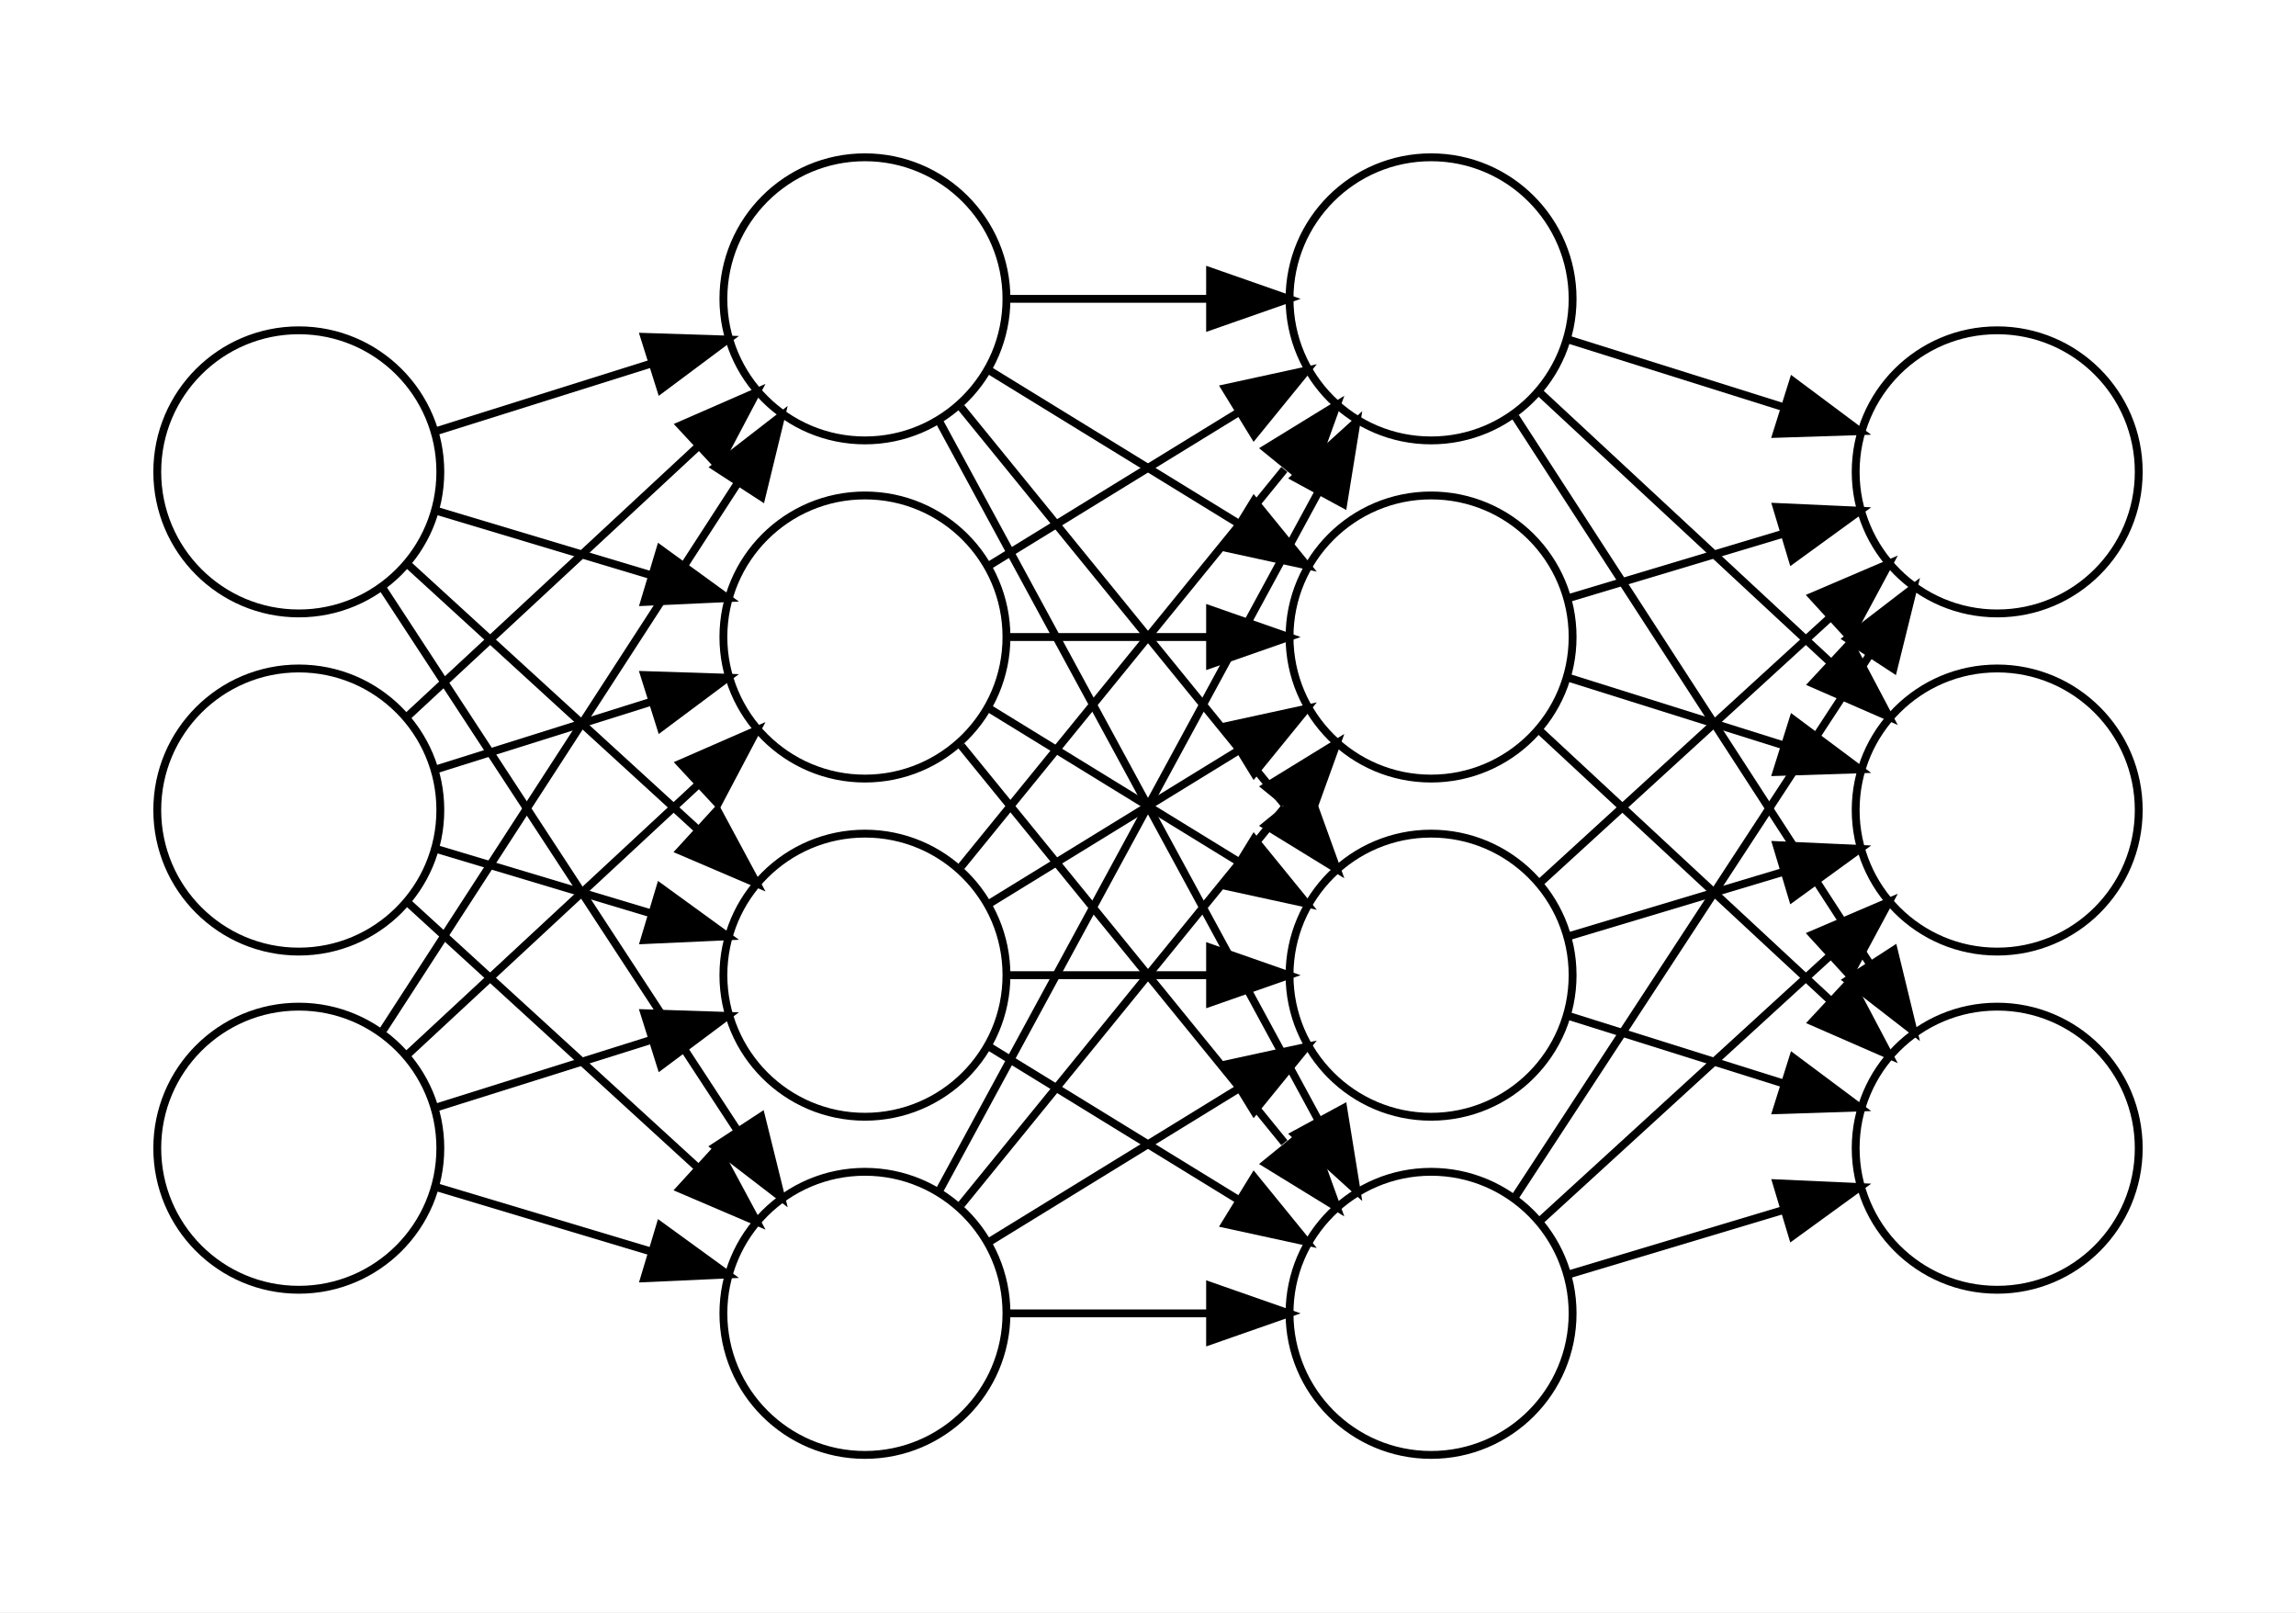
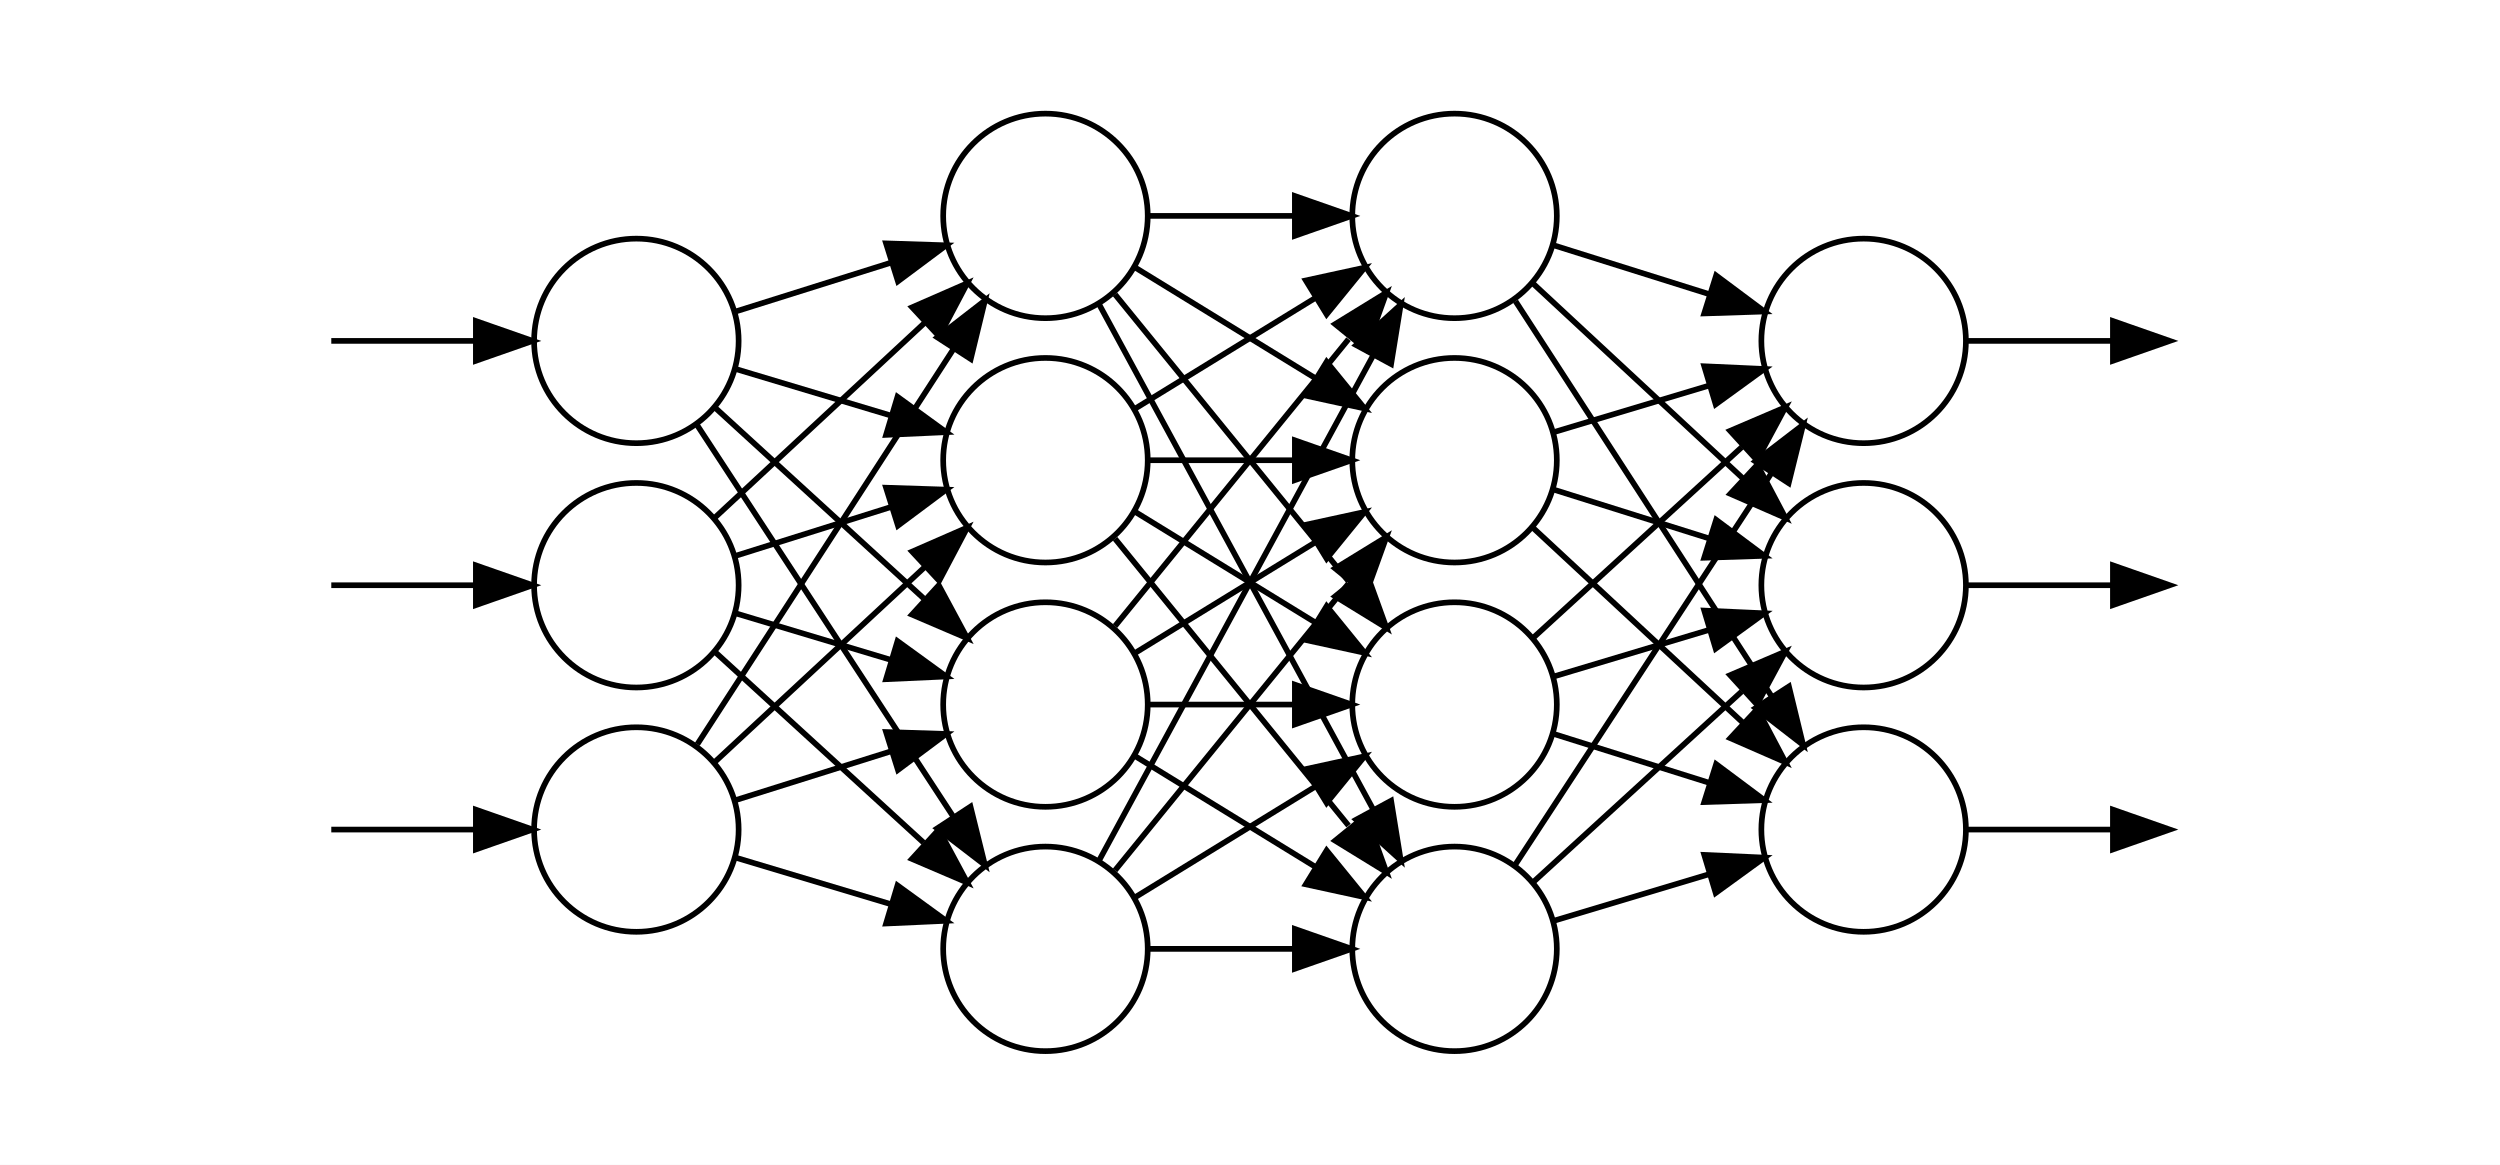
- <svg xmlns="http://www.w3.org/2000/svg" width="292pt" height="205pt" viewBox="0.00 0.00 292.00 205.00">
+ <svg xmlns="http://www.w3.org/2000/svg" width="440pt" height="205pt" viewBox="0.00 0.00 440.00 205.00">
  <g id="graph0" class="graph" transform="scale(1 1) rotate(0) translate(4 201)">
-     <polygon fill="white" stroke="none" points="-4,4 -4,-201 288,-201 288,4 -4,4" />
+     <polygon fill="white" stroke="none" points="-4,4 -4,-201 436,-201 436,4 -4,4" />
+     <g id="clust3" class="cluster">
+       <polygon fill="none" stroke="white" points="154,-8 154,-189 206,-189 206,-8 154,-8" />
+     </g>
+     <g id="clust4" class="cluster">
+       <polygon fill="none" stroke="white" points="226,-8 226,-189 278,-189 278,-8 226,-8" />
+     </g>
+     <g id="clust5" class="cluster">
+       <polygon fill="none" stroke="white" points="298,-29 298,-167 350,-167 350,-29 298,-29" />
+     </g>
    <g id="clust2" class="cluster">
-       <polygon fill="none" stroke="white" points="80,-8 80,-189 132,-189 132,-8 80,-8" />
-     </g>
-     <g id="clust1" class="cluster">
-       <polygon fill="none" stroke="white" points="8,-29 8,-167 60,-167 60,-29 8,-29" />
-     </g>
-     <g id="clust3" class="cluster">
-       <polygon fill="none" stroke="white" points="152,-8 152,-189 204,-189 204,-8 152,-8" />
-     </g>
-     <g id="clust4" class="cluster">
-       <polygon fill="none" stroke="white" points="224,-29 224,-167 276,-167 276,-29 224,-29" />
-     </g>
-     <g id="node1" class="node">
-       <ellipse fill="none" stroke="black" cx="34" cy="-98" rx="18" ry="18" />
-     </g>
+       <polygon fill="none" stroke="white" points="82,-29 82,-167 134,-167 134,-29 82,-29" />
+     </g>
+     <g id="node1" class="node" />
    <g id="node4" class="node">
-       <ellipse fill="none" stroke="black" cx="106" cy="-163" rx="18" ry="18" />
+       <ellipse fill="none" stroke="black" cx="108" cy="-141" rx="18" ry="18" />
    </g>
    <g id="edge1" class="edge">
-       <path fill="none" stroke="black" d="M47.839,-109.922C58.2,-119.543 72.962,-133.25 84.889,-144.325" />
-       <polygon fill="black" stroke="black" points="82.533,-146.914 92.242,-151.154 87.296,-141.784 82.533,-146.914" />
-     </g>
+       <path fill="none" stroke="black" d="M54.306,-141C62.42,-141 71.374,-141 79.562,-141" />
+       <polygon fill="black" stroke="black" points="79.752,-144.5 89.752,-141 79.752,-137.5 79.752,-144.5" />
+     </g>
+     <g id="node2" class="node" />
    <g id="node5" class="node">
-       <ellipse fill="none" stroke="black" cx="106" cy="-120" rx="18" ry="18" />
+       <ellipse fill="none" stroke="black" cx="108" cy="-98" rx="18" ry="18" />
    </g>
    <g id="edge2" class="edge">
-       <path fill="none" stroke="black" d="M51.589,-103.214C59.696,-105.762 69.646,-108.889 78.752,-111.751" />
-       <polygon fill="black" stroke="black" points="77.941,-115.164 88.53,-114.824 80.04,-108.486 77.941,-115.164" />
-     </g>
+       <path fill="none" stroke="black" d="M54.306,-98C62.42,-98 71.374,-98 79.562,-98" />
+       <polygon fill="black" stroke="black" points="79.752,-101.5 89.752,-98 79.752,-94.5 79.752,-101.5" />
+     </g>
+     <g id="node3" class="node" />
    <g id="node6" class="node">
-       <ellipse fill="none" stroke="black" cx="106" cy="-77" rx="18" ry="18" />
+       <ellipse fill="none" stroke="black" cx="108" cy="-55" rx="18" ry="18" />
    </g>
    <g id="edge3" class="edge">
-       <path fill="none" stroke="black" d="M51.589,-93.023C59.696,-90.591 69.646,-87.606 78.752,-84.874" />
-       <polygon fill="black" stroke="black" points="79.957,-88.167 88.53,-81.941 77.946,-81.462 79.957,-88.167" />
+       <path fill="none" stroke="black" d="M54.306,-55C62.42,-55 71.374,-55 79.562,-55" />
+       <polygon fill="black" stroke="black" points="79.752,-58.5 89.752,-55 79.752,-51.5 79.752,-58.5" />
    </g>
    <g id="node7" class="node">
-       <ellipse fill="none" stroke="black" cx="106" cy="-34" rx="18" ry="18" />
+       <ellipse fill="none" stroke="black" cx="180" cy="-163" rx="18" ry="18" />
    </g>
    <g id="edge4" class="edge">
-       <path fill="none" stroke="black" d="M47.839,-86.261C58.101,-76.879 72.681,-63.549 84.547,-52.7" />
-       <polygon fill="black" stroke="black" points="87.224,-54.995 92.242,-45.664 82.5,-49.829 87.224,-54.995" />
-     </g>
-     <g id="node2" class="node">
-       <ellipse fill="none" stroke="black" cx="34" cy="-55" rx="18" ry="18" />
+       <path fill="none" stroke="black" d="M125.589,-146.214C133.696,-148.762 143.646,-151.889 152.752,-154.751" />
+       <polygon fill="black" stroke="black" points="151.941,-158.164 162.53,-157.824 154.04,-151.486 151.941,-158.164" />
+     </g>
+     <g id="node8" class="node">
+       <ellipse fill="none" stroke="black" cx="180" cy="-120" rx="18" ry="18" />
    </g>
    <g id="edge5" class="edge">
-       <path fill="none" stroke="black" d="M44.733,-70.017C56.435,-88.071 76.206,-118.575 89.896,-139.696" />
-       <polygon fill="black" stroke="black" points="86.973,-141.623 95.35,-148.111 92.847,-137.815 86.973,-141.623" />
+       <path fill="none" stroke="black" d="M125.589,-136.023C133.696,-133.591 143.646,-130.606 152.752,-127.874" />
+       <polygon fill="black" stroke="black" points="153.958,-131.167 162.53,-124.941 151.946,-124.462 153.958,-131.167" />
+     </g>
+     <g id="node9" class="node">
+       <ellipse fill="none" stroke="black" cx="180" cy="-77" rx="18" ry="18" />
    </g>
    <g id="edge6" class="edge">
-       <path fill="none" stroke="black" d="M47.839,-66.922C58.2,-76.543 72.962,-90.25 84.889,-101.325" />
-       <polygon fill="black" stroke="black" points="82.533,-103.914 92.242,-108.154 87.296,-98.784 82.533,-103.914" />
+       <path fill="none" stroke="black" d="M121.839,-129.261C132.101,-119.879 146.681,-106.549 158.547,-95.7" />
+       <polygon fill="black" stroke="black" points="161.224,-97.995 166.242,-88.664 156.5,-92.829 161.224,-97.995" />
+     </g>
+     <g id="node10" class="node">
+       <ellipse fill="none" stroke="black" cx="180" cy="-34" rx="18" ry="18" />
    </g>
    <g id="edge7" class="edge">
-       <path fill="none" stroke="black" d="M51.589,-60.214C59.696,-62.762 69.646,-65.889 78.752,-68.751" />
-       <polygon fill="black" stroke="black" points="77.941,-72.164 88.53,-71.824 80.04,-65.486 77.941,-72.164" />
+       <path fill="none" stroke="black" d="M118.733,-126.122C130.383,-108.315 150.03,-78.283 163.712,-57.368" />
+       <polygon fill="black" stroke="black" points="166.804,-59.036 169.349,-48.752 160.946,-55.204 166.804,-59.036" />
    </g>
    <g id="edge8" class="edge">
-       <path fill="none" stroke="black" d="M51.589,-50.023C59.696,-47.591 69.646,-44.606 78.752,-41.874" />
-       <polygon fill="black" stroke="black" points="79.957,-45.167 88.53,-38.941 77.946,-38.462 79.957,-45.167" />
-     </g>
-     <g id="node3" class="node">
-       <ellipse fill="none" stroke="black" cx="34" cy="-141" rx="18" ry="18" />
+       <path fill="none" stroke="black" d="M121.839,-109.922C132.2,-119.543 146.962,-133.25 158.889,-144.325" />
+       <polygon fill="black" stroke="black" points="156.533,-146.914 166.242,-151.154 161.296,-141.784 156.533,-146.914" />
    </g>
    <g id="edge9" class="edge">
-       <path fill="none" stroke="black" d="M51.589,-146.214C59.696,-148.762 69.646,-151.889 78.752,-154.751" />
-       <polygon fill="black" stroke="black" points="77.941,-158.164 88.53,-157.824 80.04,-151.486 77.941,-158.164" />
+       <path fill="none" stroke="black" d="M125.589,-103.214C133.696,-105.762 143.646,-108.889 152.752,-111.751" />
+       <polygon fill="black" stroke="black" points="151.941,-115.164 162.53,-114.824 154.04,-108.486 151.941,-115.164" />
    </g>
    <g id="edge10" class="edge">
-       <path fill="none" stroke="black" d="M51.589,-136.023C59.696,-133.591 69.646,-130.606 78.752,-127.874" />
-       <polygon fill="black" stroke="black" points="79.957,-131.167 88.53,-124.941 77.946,-124.462 79.957,-131.167" />
+       <path fill="none" stroke="black" d="M125.589,-93.023C133.696,-90.591 143.646,-87.606 152.752,-84.874" />
+       <polygon fill="black" stroke="black" points="153.958,-88.167 162.53,-81.941 151.946,-81.462 153.958,-88.167" />
    </g>
    <g id="edge11" class="edge">
-       <path fill="none" stroke="black" d="M47.839,-129.261C58.101,-119.879 72.681,-106.549 84.547,-95.7" />
-       <polygon fill="black" stroke="black" points="87.224,-97.995 92.242,-88.664 82.5,-92.829 87.224,-97.995" />
+       <path fill="none" stroke="black" d="M121.839,-86.261C132.101,-76.879 146.681,-63.549 158.547,-52.7" />
+       <polygon fill="black" stroke="black" points="161.224,-54.995 166.242,-45.664 156.5,-49.829 161.224,-54.995" />
    </g>
    <g id="edge12" class="edge">
-       <path fill="none" stroke="black" d="M44.733,-126.122C56.383,-108.315 76.029,-78.283 89.712,-57.368" />
-       <polygon fill="black" stroke="black" points="92.804,-59.036 95.35,-48.752 86.946,-55.204 92.804,-59.036" />
-     </g>
-     <g id="node8" class="node">
-       <ellipse fill="none" stroke="black" cx="178" cy="-163" rx="18" ry="18" />
+       <path fill="none" stroke="black" d="M118.733,-70.017C130.435,-88.071 150.206,-118.575 163.896,-139.696" />
+       <polygon fill="black" stroke="black" points="160.973,-141.623 169.349,-148.111 166.848,-137.815 160.973,-141.623" />
    </g>
    <g id="edge13" class="edge">
-       <path fill="none" stroke="black" d="M124.303,-163C132.017,-163 141.288,-163 149.888,-163" />
-       <polygon fill="black" stroke="black" points="149.896,-166.5 159.896,-163 149.896,-159.5 149.896,-166.5" />
-     </g>
-     <g id="node9" class="node">
-       <ellipse fill="none" stroke="black" cx="178" cy="-120" rx="18" ry="18" />
+       <path fill="none" stroke="black" d="M121.839,-66.922C132.2,-76.543 146.962,-90.25 158.889,-101.325" />
+       <polygon fill="black" stroke="black" points="156.533,-103.914 166.242,-108.154 161.296,-98.784 156.533,-103.914" />
+     </g>
+     <g id="edge14" class="edge">
+       <path fill="none" stroke="black" d="M125.589,-60.214C133.696,-62.762 143.646,-65.889 152.752,-68.751" />
+       <polygon fill="black" stroke="black" points="151.941,-72.164 162.53,-71.824 154.04,-65.486 151.941,-72.164" />
+     </g>
+     <g id="edge15" class="edge">
+       <path fill="none" stroke="black" d="M125.589,-50.023C133.696,-47.591 143.646,-44.606 152.752,-41.874" />
+       <polygon fill="black" stroke="black" points="153.958,-45.167 162.53,-38.941 151.946,-38.462 153.958,-45.167" />
+     </g>
+     <g id="node11" class="node">
+       <ellipse fill="none" stroke="black" cx="252" cy="-163" rx="18" ry="18" />
+     </g>
+     <g id="edge16" class="edge">
+       <path fill="none" stroke="black" d="M198.303,-163C206.017,-163 215.288,-163 223.888,-163" />
+       <polygon fill="black" stroke="black" points="223.896,-166.5 233.896,-163 223.896,-159.5 223.896,-166.5" />
+     </g>
+     <g id="node12" class="node">
+       <ellipse fill="none" stroke="black" cx="252" cy="-120" rx="18" ry="18" />
+     </g>
+     <g id="edge20" class="edge">
+       <path fill="none" stroke="black" d="M195.845,-153.881C205.033,-148.237 217.032,-140.866 227.491,-134.441" />
+       <polygon fill="black" stroke="black" points="229.487,-137.323 236.176,-129.106 225.823,-131.358 229.487,-137.323" />
+     </g>
+     <g id="node13" class="node">
+       <ellipse fill="none" stroke="black" cx="252" cy="-77" rx="18" ry="18" />
+     </g>
+     <g id="edge24" class="edge">
+       <path fill="none" stroke="black" d="M192.247,-149.183C203.334,-135.562 220.441,-114.543 233.342,-98.694" />
+       <polygon fill="black" stroke="black" points="236.414,-100.465 240.012,-90.5 230.985,-96.046 236.414,-100.465" />
+     </g>
+     <g id="node14" class="node">
+       <ellipse fill="none" stroke="black" cx="252" cy="-34" rx="18" ry="18" />
+     </g>
+     <g id="edge28" class="edge">
+       <path fill="none" stroke="black" d="M189.444,-147.44C201.426,-125.357 223.484,-84.709 237.684,-58.54" />
+       <polygon fill="black" stroke="black" points="240.833,-60.074 242.526,-49.616 234.681,-56.736 240.833,-60.074" />
    </g>
    <g id="edge17" class="edge">
-       <path fill="none" stroke="black" d="M121.845,-153.881C131.033,-148.237 143.032,-140.866 153.491,-134.441" />
-       <polygon fill="black" stroke="black" points="155.487,-137.323 162.176,-129.106 151.823,-131.358 155.487,-137.323" />
-     </g>
-     <g id="node10" class="node">
-       <ellipse fill="none" stroke="black" cx="178" cy="-77" rx="18" ry="18" />
+       <path fill="none" stroke="black" d="M195.845,-129.119C205.033,-134.763 217.032,-142.134 227.491,-148.559" />
+       <polygon fill="black" stroke="black" points="225.823,-151.642 236.176,-153.894 229.487,-145.677 225.823,-151.642" />
    </g>
    <g id="edge21" class="edge">
-       <path fill="none" stroke="black" d="M118.247,-149.183C129.334,-135.562 146.441,-114.543 159.342,-98.694" />
-       <polygon fill="black" stroke="black" points="162.414,-100.465 166.012,-90.5 156.985,-96.046 162.414,-100.465" />
-     </g>
-     <g id="node11" class="node">
-       <ellipse fill="none" stroke="black" cx="178" cy="-34" rx="18" ry="18" />
+       <path fill="none" stroke="black" d="M198.303,-120C206.017,-120 215.288,-120 223.888,-120" />
+       <polygon fill="black" stroke="black" points="223.896,-123.5 233.896,-120 223.896,-116.5 223.896,-123.5" />
    </g>
    <g id="edge25" class="edge">
-       <path fill="none" stroke="black" d="M115.444,-147.44C127.426,-125.357 149.484,-84.709 163.684,-58.54" />
-       <polygon fill="black" stroke="black" points="166.833,-60.074 168.526,-49.616 160.681,-56.736 166.833,-60.074" />
-     </g>
-     <g id="edge14" class="edge">
-       <path fill="none" stroke="black" d="M121.845,-129.119C131.033,-134.763 143.032,-142.134 153.491,-148.559" />
-       <polygon fill="black" stroke="black" points="151.823,-151.642 162.176,-153.894 155.487,-145.677 151.823,-151.642" />
+       <path fill="none" stroke="black" d="M195.845,-110.881C205.033,-105.237 217.032,-97.866 227.491,-91.441" />
+       <polygon fill="black" stroke="black" points="229.487,-94.323 236.176,-86.106 225.823,-88.358 229.487,-94.323" />
+     </g>
+     <g id="edge29" class="edge">
+       <path fill="none" stroke="black" d="M192.247,-106.183C203.334,-92.561 220.441,-71.543 233.342,-55.694" />
+       <polygon fill="black" stroke="black" points="236.414,-57.465 240.012,-47.5 230.985,-53.046 236.414,-57.465" />
    </g>
    <g id="edge18" class="edge">
-       <path fill="none" stroke="black" d="M124.303,-120C132.017,-120 141.288,-120 149.888,-120" />
-       <polygon fill="black" stroke="black" points="149.896,-123.5 159.896,-120 149.896,-116.5 149.896,-123.5" />
+       <path fill="none" stroke="black" d="M192.247,-90.817C203.334,-104.438 220.441,-125.457 233.342,-141.306" />
+       <polygon fill="black" stroke="black" points="230.985,-143.954 240.012,-149.5 236.414,-139.535 230.985,-143.954" />
    </g>
    <g id="edge22" class="edge">
-       <path fill="none" stroke="black" d="M121.845,-110.881C131.033,-105.237 143.032,-97.866 153.491,-91.441" />
-       <polygon fill="black" stroke="black" points="155.487,-94.323 162.176,-86.106 151.823,-88.358 155.487,-94.323" />
+       <path fill="none" stroke="black" d="M195.845,-86.119C205.033,-91.763 217.032,-99.134 227.491,-105.559" />
+       <polygon fill="black" stroke="black" points="225.823,-108.642 236.176,-110.894 229.487,-102.677 225.823,-108.642" />
    </g>
    <g id="edge26" class="edge">
-       <path fill="none" stroke="black" d="M118.247,-106.183C129.334,-92.561 146.441,-71.543 159.342,-55.694" />
-       <polygon fill="black" stroke="black" points="162.414,-57.465 166.012,-47.5 156.985,-53.046 162.414,-57.465" />
-     </g>
-     <g id="edge15" class="edge">
-       <path fill="none" stroke="black" d="M118.247,-90.817C129.334,-104.438 146.441,-125.457 159.342,-141.306" />
-       <polygon fill="black" stroke="black" points="156.985,-143.954 166.012,-149.5 162.414,-139.535 156.985,-143.954" />
+       <path fill="none" stroke="black" d="M198.303,-77C206.017,-77 215.288,-77 223.888,-77" />
+       <polygon fill="black" stroke="black" points="223.896,-80.5 233.896,-77 223.896,-73.5 223.896,-80.5" />
+     </g>
+     <g id="edge30" class="edge">
+       <path fill="none" stroke="black" d="M195.845,-67.881C205.033,-62.237 217.032,-54.866 227.491,-48.441" />
+       <polygon fill="black" stroke="black" points="229.487,-51.322 236.176,-43.106 225.823,-45.358 229.487,-51.322" />
    </g>
    <g id="edge19" class="edge">
-       <path fill="none" stroke="black" d="M121.845,-86.119C131.033,-91.763 143.032,-99.134 153.491,-105.559" />
-       <polygon fill="black" stroke="black" points="151.823,-108.642 162.176,-110.894 155.487,-102.677 151.823,-108.642" />
+       <path fill="none" stroke="black" d="M189.444,-49.56C201.426,-71.643 223.484,-112.291 237.684,-138.46" />
+       <polygon fill="black" stroke="black" points="234.681,-140.264 242.526,-147.384 240.833,-136.926 234.681,-140.264" />
    </g>
    <g id="edge23" class="edge">
-       <path fill="none" stroke="black" d="M124.303,-77C132.017,-77 141.288,-77 149.888,-77" />
-       <polygon fill="black" stroke="black" points="149.896,-80.5 159.896,-77 149.896,-73.5 149.896,-80.5" />
+       <path fill="none" stroke="black" d="M192.247,-47.817C203.334,-61.438 220.441,-82.457 233.342,-98.306" />
+       <polygon fill="black" stroke="black" points="230.985,-100.954 240.012,-106.5 236.414,-96.535 230.985,-100.954" />
    </g>
    <g id="edge27" class="edge">
-       <path fill="none" stroke="black" d="M121.845,-67.881C131.033,-62.237 143.032,-54.866 153.491,-48.441" />
-       <polygon fill="black" stroke="black" points="155.487,-51.322 162.176,-43.106 151.823,-45.358 155.487,-51.322" />
-     </g>
-     <g id="edge16" class="edge">
-       <path fill="none" stroke="black" d="M115.444,-49.56C127.426,-71.643 149.484,-112.291 163.684,-138.46" />
-       <polygon fill="black" stroke="black" points="160.681,-140.264 168.526,-147.384 166.833,-136.926 160.681,-140.264" />
-     </g>
-     <g id="edge20" class="edge">
-       <path fill="none" stroke="black" d="M118.247,-47.817C129.334,-61.438 146.441,-82.457 159.342,-98.306" />
-       <polygon fill="black" stroke="black" points="156.985,-100.954 166.012,-106.5 162.414,-96.535 156.985,-100.954" />
-     </g>
-     <g id="edge24" class="edge">
-       <path fill="none" stroke="black" d="M121.845,-43.119C131.033,-48.763 143.032,-56.134 153.491,-62.559" />
-       <polygon fill="black" stroke="black" points="151.823,-65.642 162.176,-67.894 155.487,-59.678 151.823,-65.642" />
-     </g>
-     <g id="edge28" class="edge">
-       <path fill="none" stroke="black" d="M124.303,-34C132.017,-34 141.288,-34 149.888,-34" />
-       <polygon fill="black" stroke="black" points="149.896,-37.5 159.896,-34 149.896,-30.5 149.896,-37.5" />
-     </g>
-     <g id="node12" class="node">
-       <ellipse fill="none" stroke="black" cx="250" cy="-55" rx="18" ry="18" />
-     </g>
-     <g id="edge29" class="edge">
-       <path fill="none" stroke="black" d="M188.733,-147.983C200.435,-129.929 220.206,-99.425 233.896,-78.303" />
-       <polygon fill="black" stroke="black" points="236.848,-80.185 239.349,-69.889 230.973,-76.377 236.848,-80.185" />
-     </g>
-     <g id="node13" class="node">
-       <ellipse fill="none" stroke="black" cx="250" cy="-141" rx="18" ry="18" />
+       <path fill="none" stroke="black" d="M195.845,-43.119C205.033,-48.763 217.032,-56.134 227.491,-62.559" />
+       <polygon fill="black" stroke="black" points="225.823,-65.642 236.176,-67.894 229.487,-59.678 225.823,-65.642" />
+     </g>
+     <g id="edge31" class="edge">
+       <path fill="none" stroke="black" d="M198.303,-34C206.017,-34 215.288,-34 223.888,-34" />
+       <polygon fill="black" stroke="black" points="223.896,-37.5 233.896,-34 223.896,-30.5 223.896,-37.5" />
+     </g>
+     <g id="node15" class="node">
+       <ellipse fill="none" stroke="black" cx="324" cy="-98" rx="18" ry="18" />
+     </g>
+     <g id="edge32" class="edge">
+       <path fill="none" stroke="black" d="M265.839,-151.078C276.2,-141.457 290.962,-127.75 302.889,-116.675" />
+       <polygon fill="black" stroke="black" points="305.296,-119.216 310.242,-109.846 300.533,-114.086 305.296,-119.216" />
+     </g>
+     <g id="node16" class="node">
+       <ellipse fill="none" stroke="black" cx="324" cy="-55" rx="18" ry="18" />
+     </g>
+     <g id="edge36" class="edge">
+       <path fill="none" stroke="black" d="M262.733,-147.983C274.435,-129.929 294.206,-99.425 307.896,-78.303" />
+       <polygon fill="black" stroke="black" points="310.848,-80.185 313.349,-69.889 304.973,-76.377 310.848,-80.185" />
+     </g>
+     <g id="node17" class="node">
+       <ellipse fill="none" stroke="black" cx="324" cy="-141" rx="18" ry="18" />
+     </g>
+     <g id="edge40" class="edge">
+       <path fill="none" stroke="black" d="M269.589,-157.786C277.696,-155.238 287.646,-152.111 296.752,-149.249" />
+       <polygon fill="black" stroke="black" points="298.04,-152.514 306.53,-146.176 295.941,-145.836 298.04,-152.514" />
    </g>
    <g id="edge33" class="edge">
-       <path fill="none" stroke="black" d="M195.589,-157.786C203.696,-155.238 213.646,-152.111 222.752,-149.249" />
-       <polygon fill="black" stroke="black" points="224.04,-152.514 232.53,-146.176 221.941,-145.836 224.04,-152.514" />
-     </g>
-     <g id="node14" class="node">
-       <ellipse fill="none" stroke="black" cx="250" cy="-98" rx="18" ry="18" />
+       <path fill="none" stroke="black" d="M269.589,-114.786C277.696,-112.238 287.646,-109.111 296.752,-106.249" />
+       <polygon fill="black" stroke="black" points="298.04,-109.514 306.53,-103.176 295.941,-102.836 298.04,-109.514" />
    </g>
    <g id="edge37" class="edge">
-       <path fill="none" stroke="black" d="M191.839,-151.078C202.2,-141.457 216.962,-127.75 228.889,-116.675" />
-       <polygon fill="black" stroke="black" points="231.296,-119.216 236.242,-109.846 226.533,-114.086 231.296,-119.216" />
-     </g>
-     <g id="edge30" class="edge">
-       <path fill="none" stroke="black" d="M191.839,-108.078C202.2,-98.457 216.962,-84.75 228.889,-73.675" />
-       <polygon fill="black" stroke="black" points="231.296,-76.216 236.242,-66.846 226.533,-71.086 231.296,-76.216" />
+       <path fill="none" stroke="black" d="M265.839,-108.078C276.2,-98.457 290.962,-84.75 302.889,-73.675" />
+       <polygon fill="black" stroke="black" points="305.296,-76.216 310.242,-66.846 300.533,-71.086 305.296,-76.216" />
+     </g>
+     <g id="edge41" class="edge">
+       <path fill="none" stroke="black" d="M269.589,-124.977C277.696,-127.409 287.646,-130.394 296.752,-133.126" />
+       <polygon fill="black" stroke="black" points="295.946,-136.538 306.53,-136.059 297.958,-129.833 295.946,-136.538" />
    </g>
    <g id="edge34" class="edge">
-       <path fill="none" stroke="black" d="M195.589,-124.977C203.696,-127.409 213.646,-130.394 222.752,-133.126" />
-       <polygon fill="black" stroke="black" points="221.946,-136.538 232.53,-136.059 223.958,-129.833 221.946,-136.538" />
+       <path fill="none" stroke="black" d="M269.589,-81.977C277.696,-84.409 287.646,-87.394 296.752,-90.126" />
+       <polygon fill="black" stroke="black" points="295.946,-93.538 306.53,-93.059 297.958,-86.833 295.946,-93.538" />
    </g>
    <g id="edge38" class="edge">
-       <path fill="none" stroke="black" d="M195.589,-114.786C203.696,-112.238 213.646,-109.111 222.752,-106.249" />
-       <polygon fill="black" stroke="black" points="224.04,-109.514 232.53,-103.176 221.941,-102.836 224.04,-109.514" />
-     </g>
-     <g id="edge31" class="edge">
-       <path fill="none" stroke="black" d="M195.589,-71.786C203.696,-69.238 213.646,-66.111 222.752,-63.249" />
-       <polygon fill="black" stroke="black" points="224.04,-66.514 232.53,-60.176 221.941,-59.836 224.04,-66.514" />
+       <path fill="none" stroke="black" d="M269.589,-71.786C277.696,-69.238 287.646,-66.111 296.752,-63.249" />
+       <polygon fill="black" stroke="black" points="298.04,-66.514 306.53,-60.176 295.941,-59.836 298.04,-66.514" />
+     </g>
+     <g id="edge42" class="edge">
+       <path fill="none" stroke="black" d="M265.839,-88.739C276.101,-98.121 290.681,-111.451 302.547,-122.3" />
+       <polygon fill="black" stroke="black" points="300.5,-125.171 310.242,-129.336 305.224,-120.005 300.5,-125.171" />
    </g>
    <g id="edge35" class="edge">
-       <path fill="none" stroke="black" d="M191.839,-88.739C202.101,-98.121 216.681,-111.451 228.547,-122.3" />
-       <polygon fill="black" stroke="black" points="226.5,-125.171 236.242,-129.336 231.224,-120.005 226.5,-125.171" />
+       <path fill="none" stroke="black" d="M265.839,-45.739C276.101,-55.121 290.681,-68.451 302.547,-79.3" />
+       <polygon fill="black" stroke="black" points="300.5,-82.171 310.242,-86.336 305.224,-77.005 300.5,-82.171" />
    </g>
    <g id="edge39" class="edge">
-       <path fill="none" stroke="black" d="M195.589,-81.977C203.696,-84.409 213.646,-87.394 222.752,-90.126" />
-       <polygon fill="black" stroke="black" points="221.946,-93.538 232.53,-93.059 223.958,-86.833 221.946,-93.538" />
-     </g>
-     <g id="edge32" class="edge">
-       <path fill="none" stroke="black" d="M195.589,-38.977C203.696,-41.409 213.646,-44.394 222.752,-47.126" />
-       <polygon fill="black" stroke="black" points="221.946,-50.538 232.53,-50.059 223.958,-43.833 221.946,-50.538" />
-     </g>
-     <g id="edge36" class="edge">
-       <path fill="none" stroke="black" d="M188.733,-48.878C200.383,-66.685 220.03,-96.717 233.712,-117.631" />
-       <polygon fill="black" stroke="black" points="230.946,-119.796 239.349,-126.248 236.804,-115.964 230.946,-119.796" />
-     </g>
-     <g id="edge40" class="edge">
-       <path fill="none" stroke="black" d="M191.839,-45.739C202.101,-55.121 216.681,-68.451 228.547,-79.3" />
-       <polygon fill="black" stroke="black" points="226.5,-82.171 236.242,-86.336 231.224,-77.005 226.5,-82.171" />
+       <path fill="none" stroke="black" d="M269.589,-38.977C277.696,-41.409 287.646,-44.394 296.752,-47.126" />
+       <polygon fill="black" stroke="black" points="295.946,-50.538 306.53,-50.059 297.958,-43.833 295.946,-50.538" />
+     </g>
+     <g id="edge43" class="edge">
+       <path fill="none" stroke="black" d="M262.733,-48.878C274.383,-66.685 294.03,-96.717 307.712,-117.631" />
+       <polygon fill="black" stroke="black" points="304.946,-119.796 313.349,-126.248 310.804,-115.964 304.946,-119.796" />
+     </g>
+     <g id="node18" class="node" />
+     <g id="edge44" class="edge">
+       <path fill="none" stroke="black" d="M342.142,-98C349.644,-98 358.75,-98 367.642,-98" />
+       <polygon fill="black" stroke="black" points="367.874,-101.5 377.874,-98 367.874,-94.5 367.874,-101.5" />
+     </g>
+     <g id="node19" class="node" />
+     <g id="edge45" class="edge">
+       <path fill="none" stroke="black" d="M342.142,-55C349.644,-55 358.75,-55 367.642,-55" />
+       <polygon fill="black" stroke="black" points="367.874,-58.5 377.874,-55 367.874,-51.5 367.874,-58.5" />
+     </g>
+     <g id="node20" class="node" />
+     <g id="edge46" class="edge">
+       <path fill="none" stroke="black" d="M342.142,-141C349.644,-141 358.75,-141 367.642,-141" />
+       <polygon fill="black" stroke="black" points="367.874,-144.5 377.874,-141 367.874,-137.5 367.874,-144.5" />
    </g>
  </g>
</svg>
